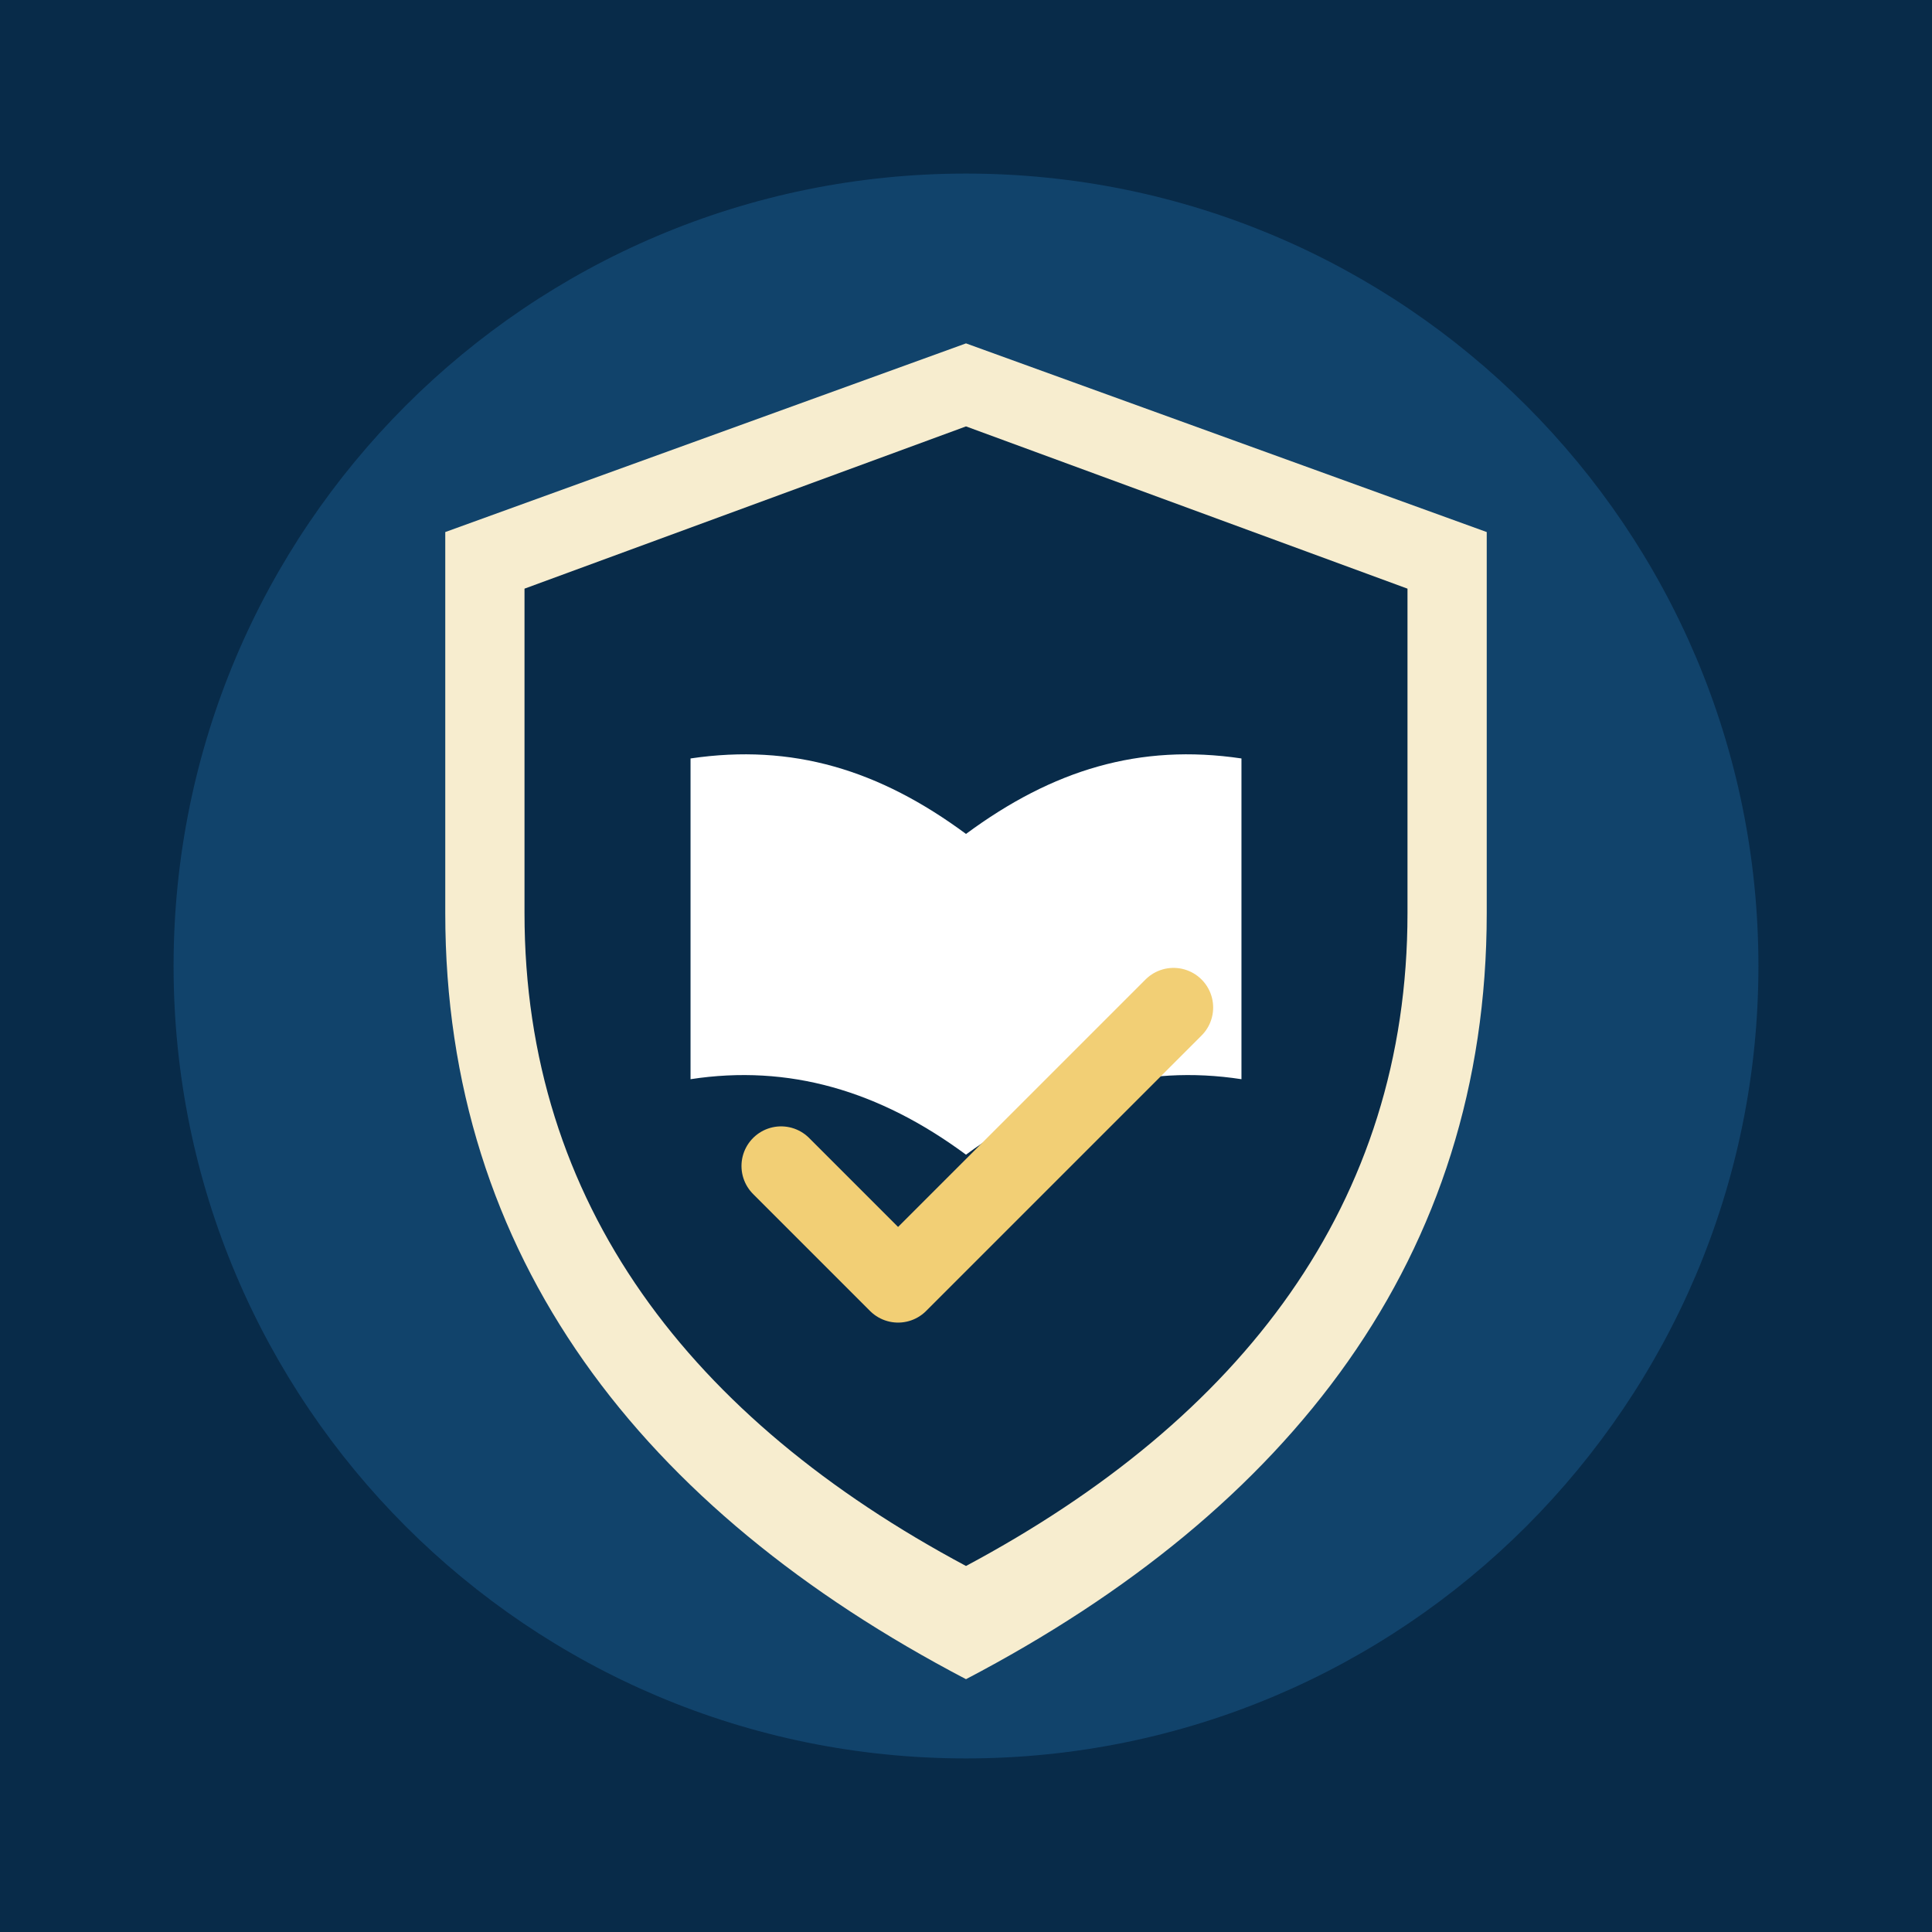
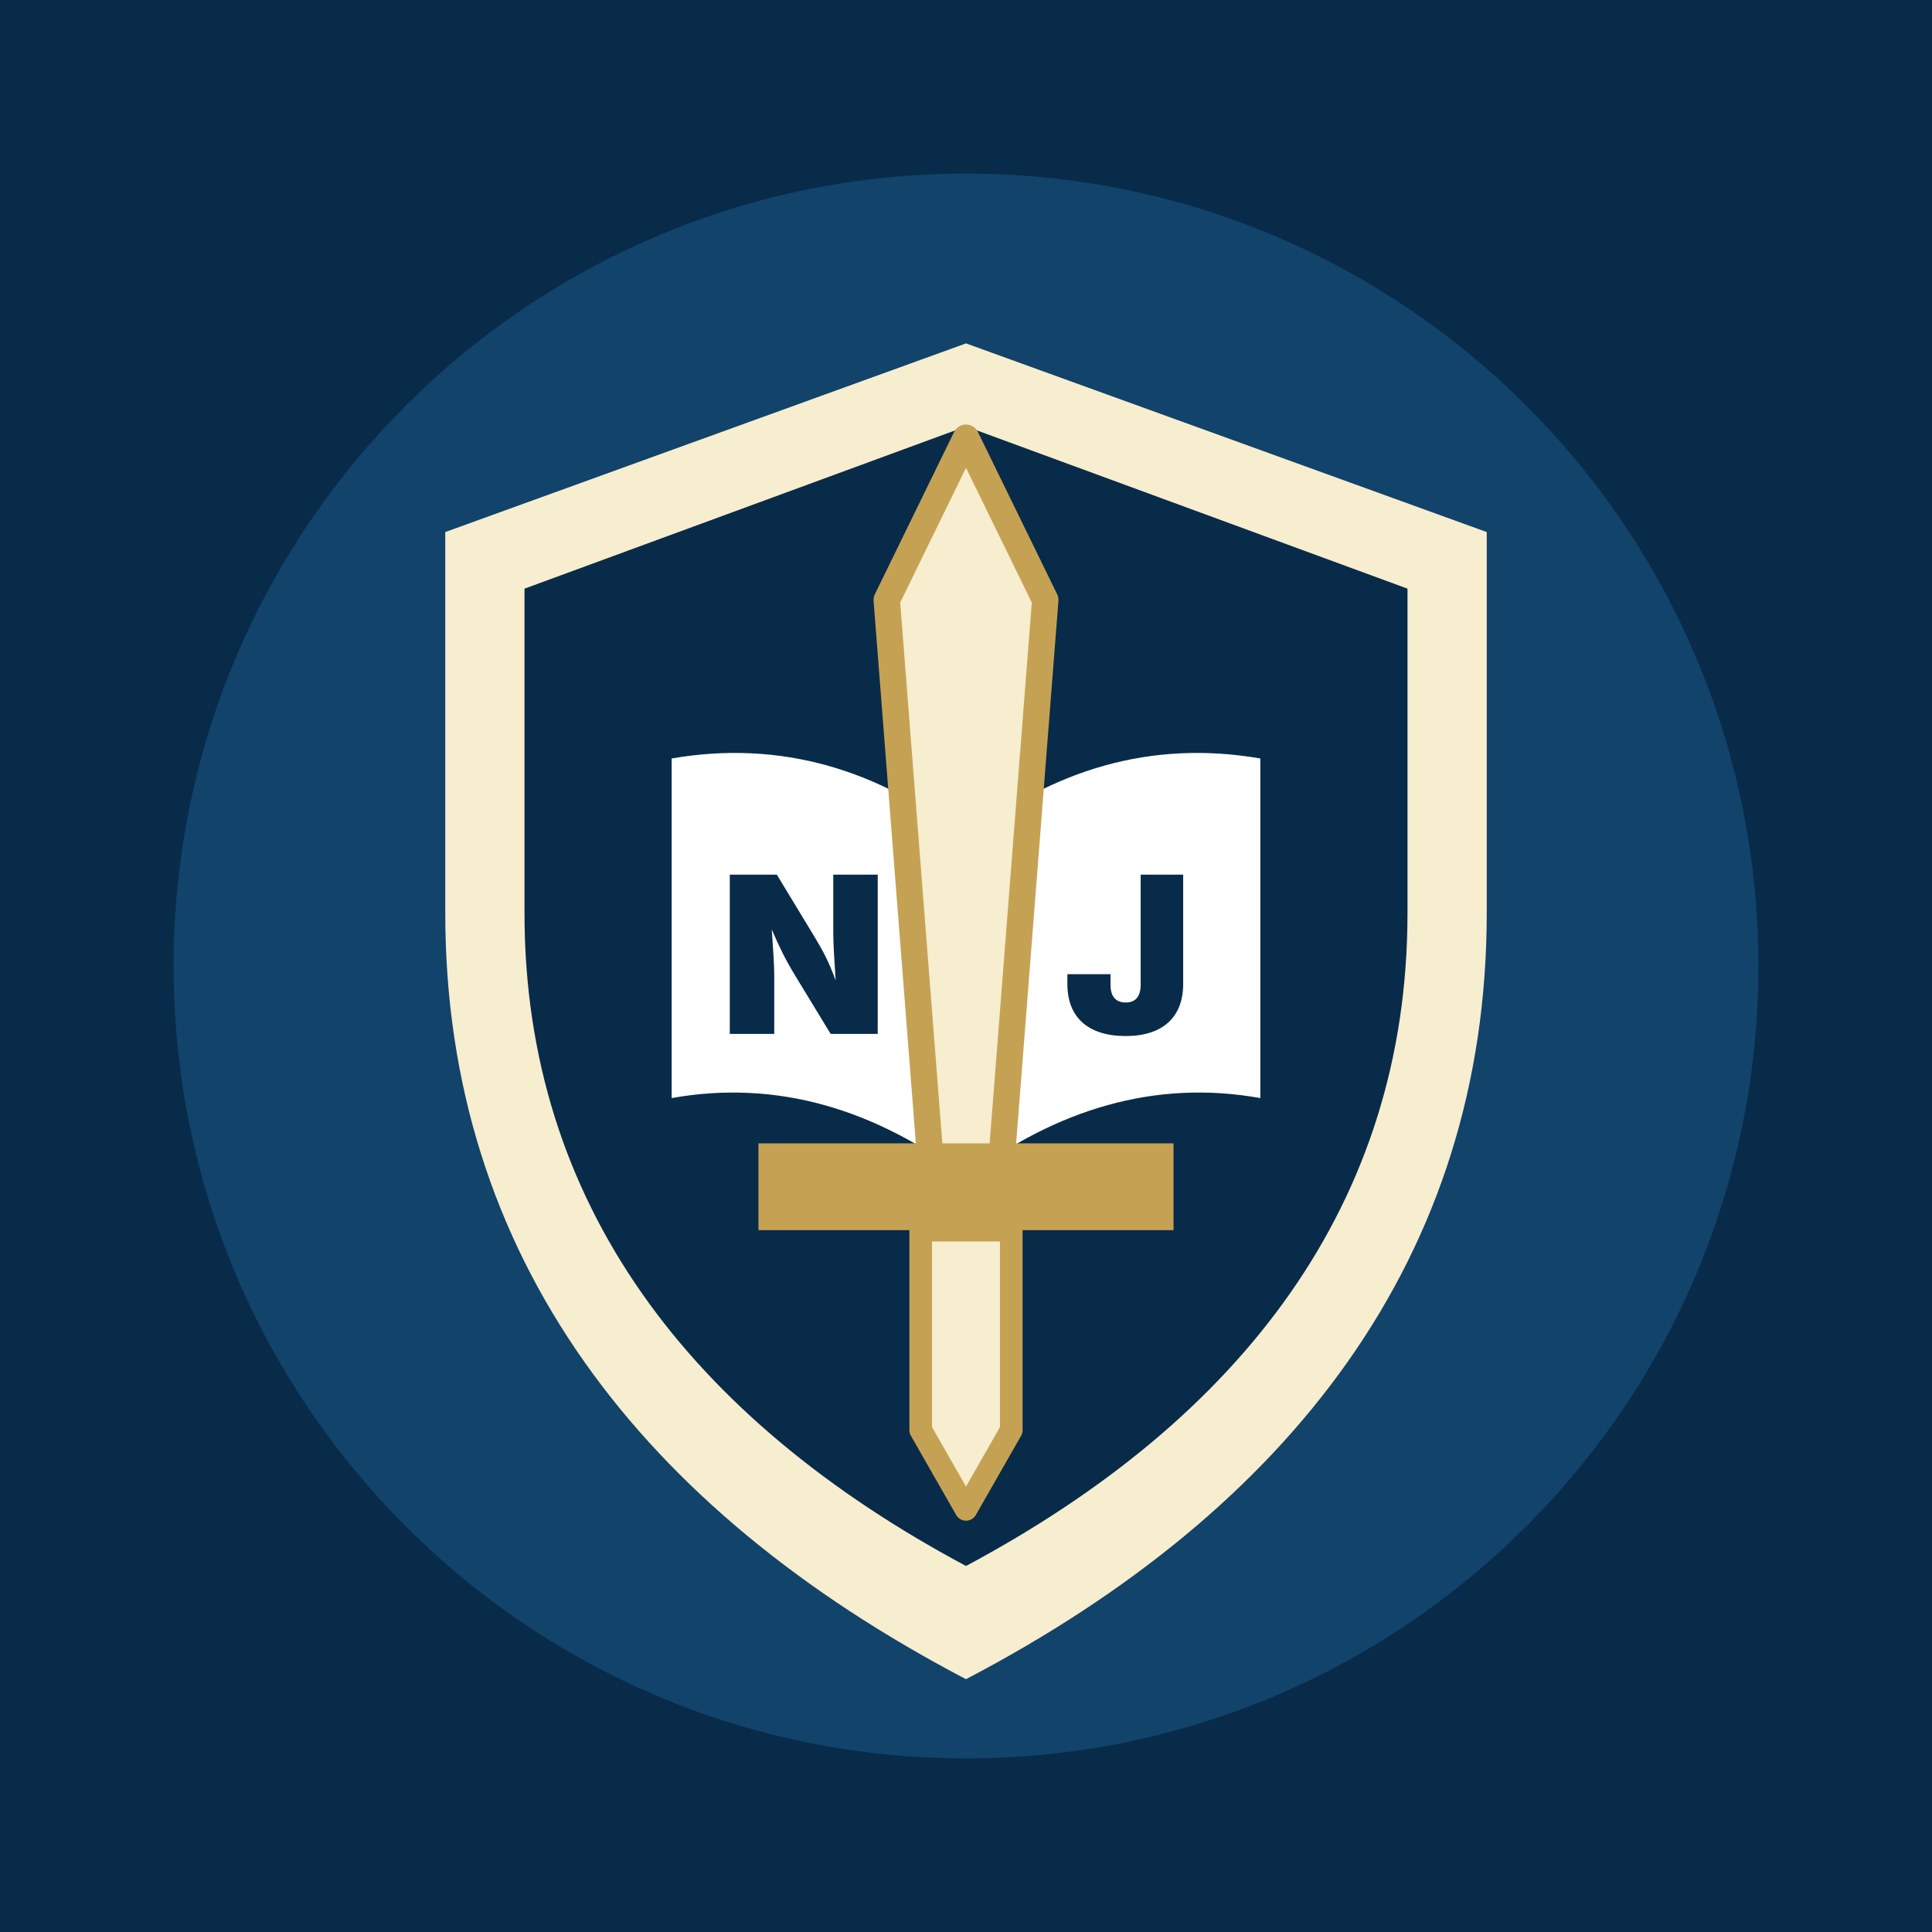
<svg xmlns="http://www.w3.org/2000/svg" viewBox="0 0 512 512" role="img" aria-labelledby="title desc">
  <rect width="512" height="512" fill="#082b49" />
  <circle cx="256" cy="256" r="210" fill="#154c79" opacity="0.72" />
  <path d="M256 91 394 141v101c0 91-52 158-138 203-86-45-138-112-138-203V141L256 91Z" fill="#f7edcf" />
  <path d="M256 113 373 156v86c0 77-44 134-117 173-73-39-117-96-117-173v-86l117-43Z" fill="#082b49" />
-   <path d="M183 201c27-4 50 3 73 20v85c-23-17-47-24-73-20v-85Zm146 0c-27-4-50 3-73 20v85c23-17 47-24 73-20v-85Z" fill="#ffffff" />
-   <path d="m207 309 31 31 73-73" fill="none" stroke="#f2cf75" stroke-width="21" stroke-linecap="round" stroke-linejoin="round" />
+   <path d="M178 201c29-5 55 3 78 21v90c-24-18-50-26-78-21v-90Zm156 0c-29-5-55 3-78 21v90c24-18 50-26 78-21v-90Z" fill="#ffffff" />
+   <text x="213" y="274" text-anchor="middle" font-family="Inter,Arial,sans-serif" font-size="58" font-weight="900" fill="#082b49">N</text>
+   <text x="299" y="274" text-anchor="middle" font-family="Inter,Arial,sans-serif" font-size="58" font-weight="900" fill="#082b49">J</text>
+   <path d="m256 116 21 43-12 154h-18l-12-154 21-43Z" fill="#f7edcf" stroke="#c5a253" stroke-width="7" stroke-linejoin="round" />
+   <path d="M201 303h110v23H201z" rx="10" fill="#c5a253" />
+   <path d="M244 326h24v53l-12 21-12-21v-53Z" fill="#f7edcf" stroke="#c5a253" stroke-width="6" stroke-linejoin="round" />
</svg>
